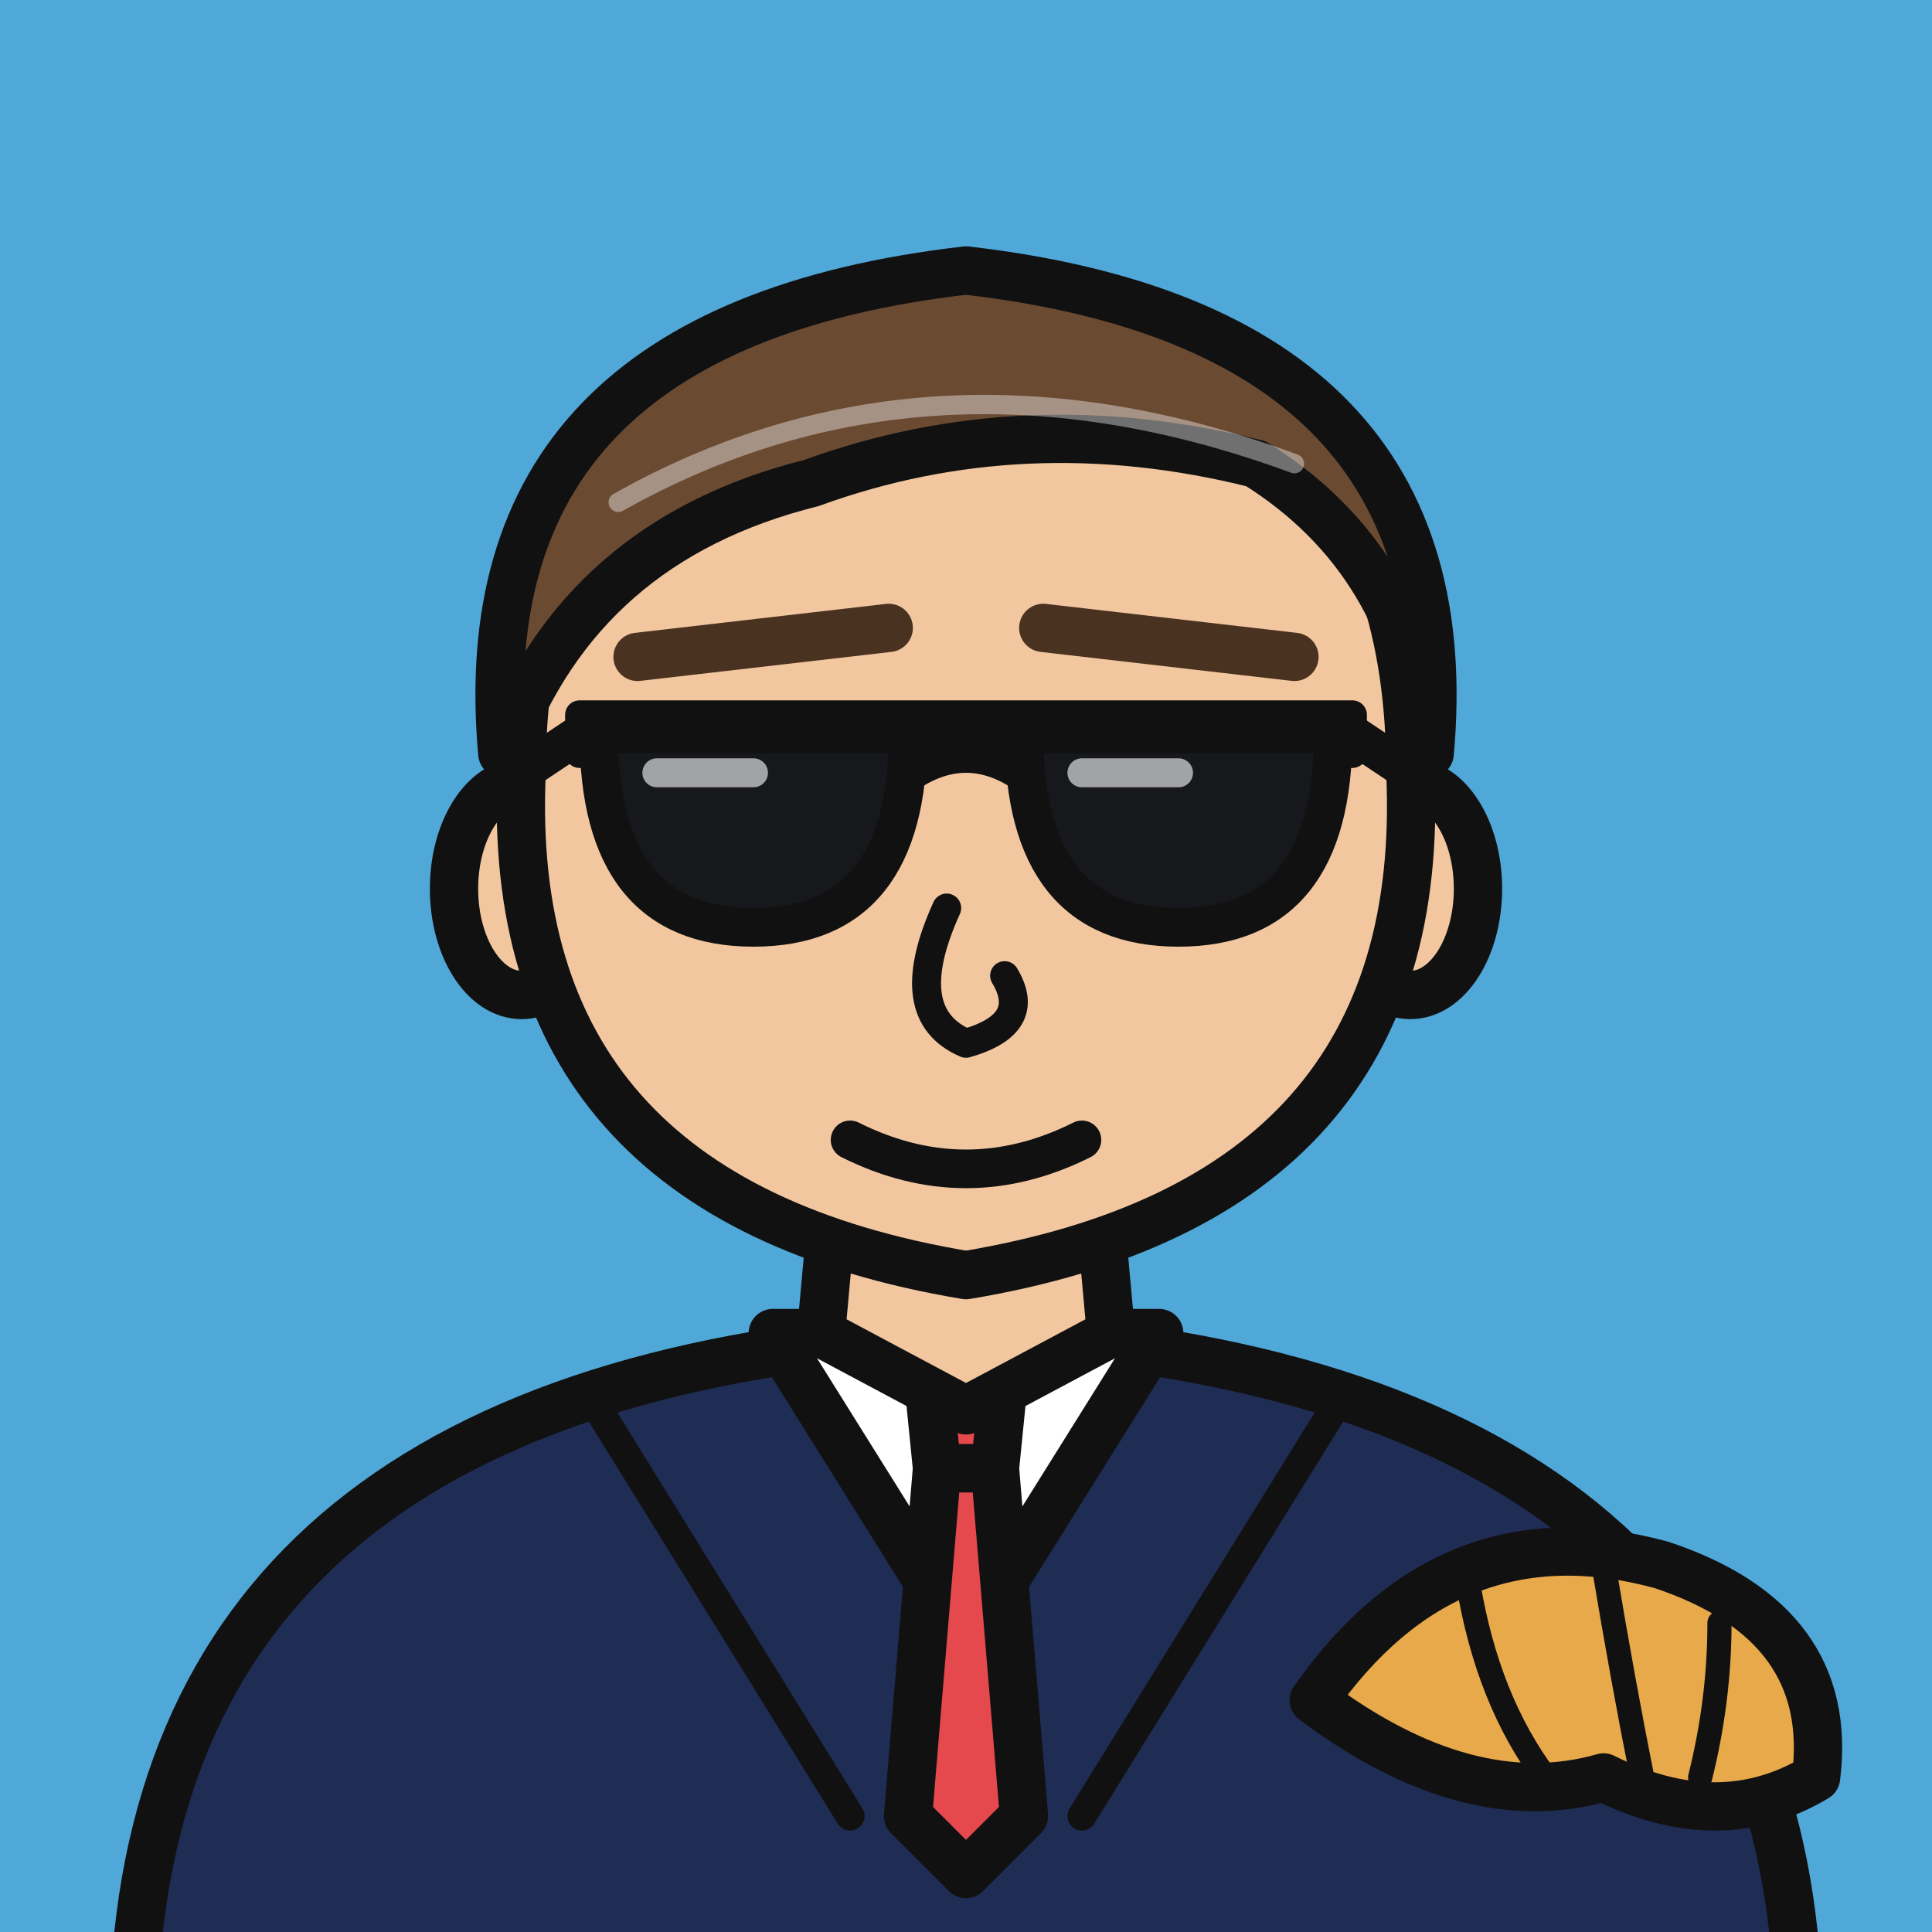
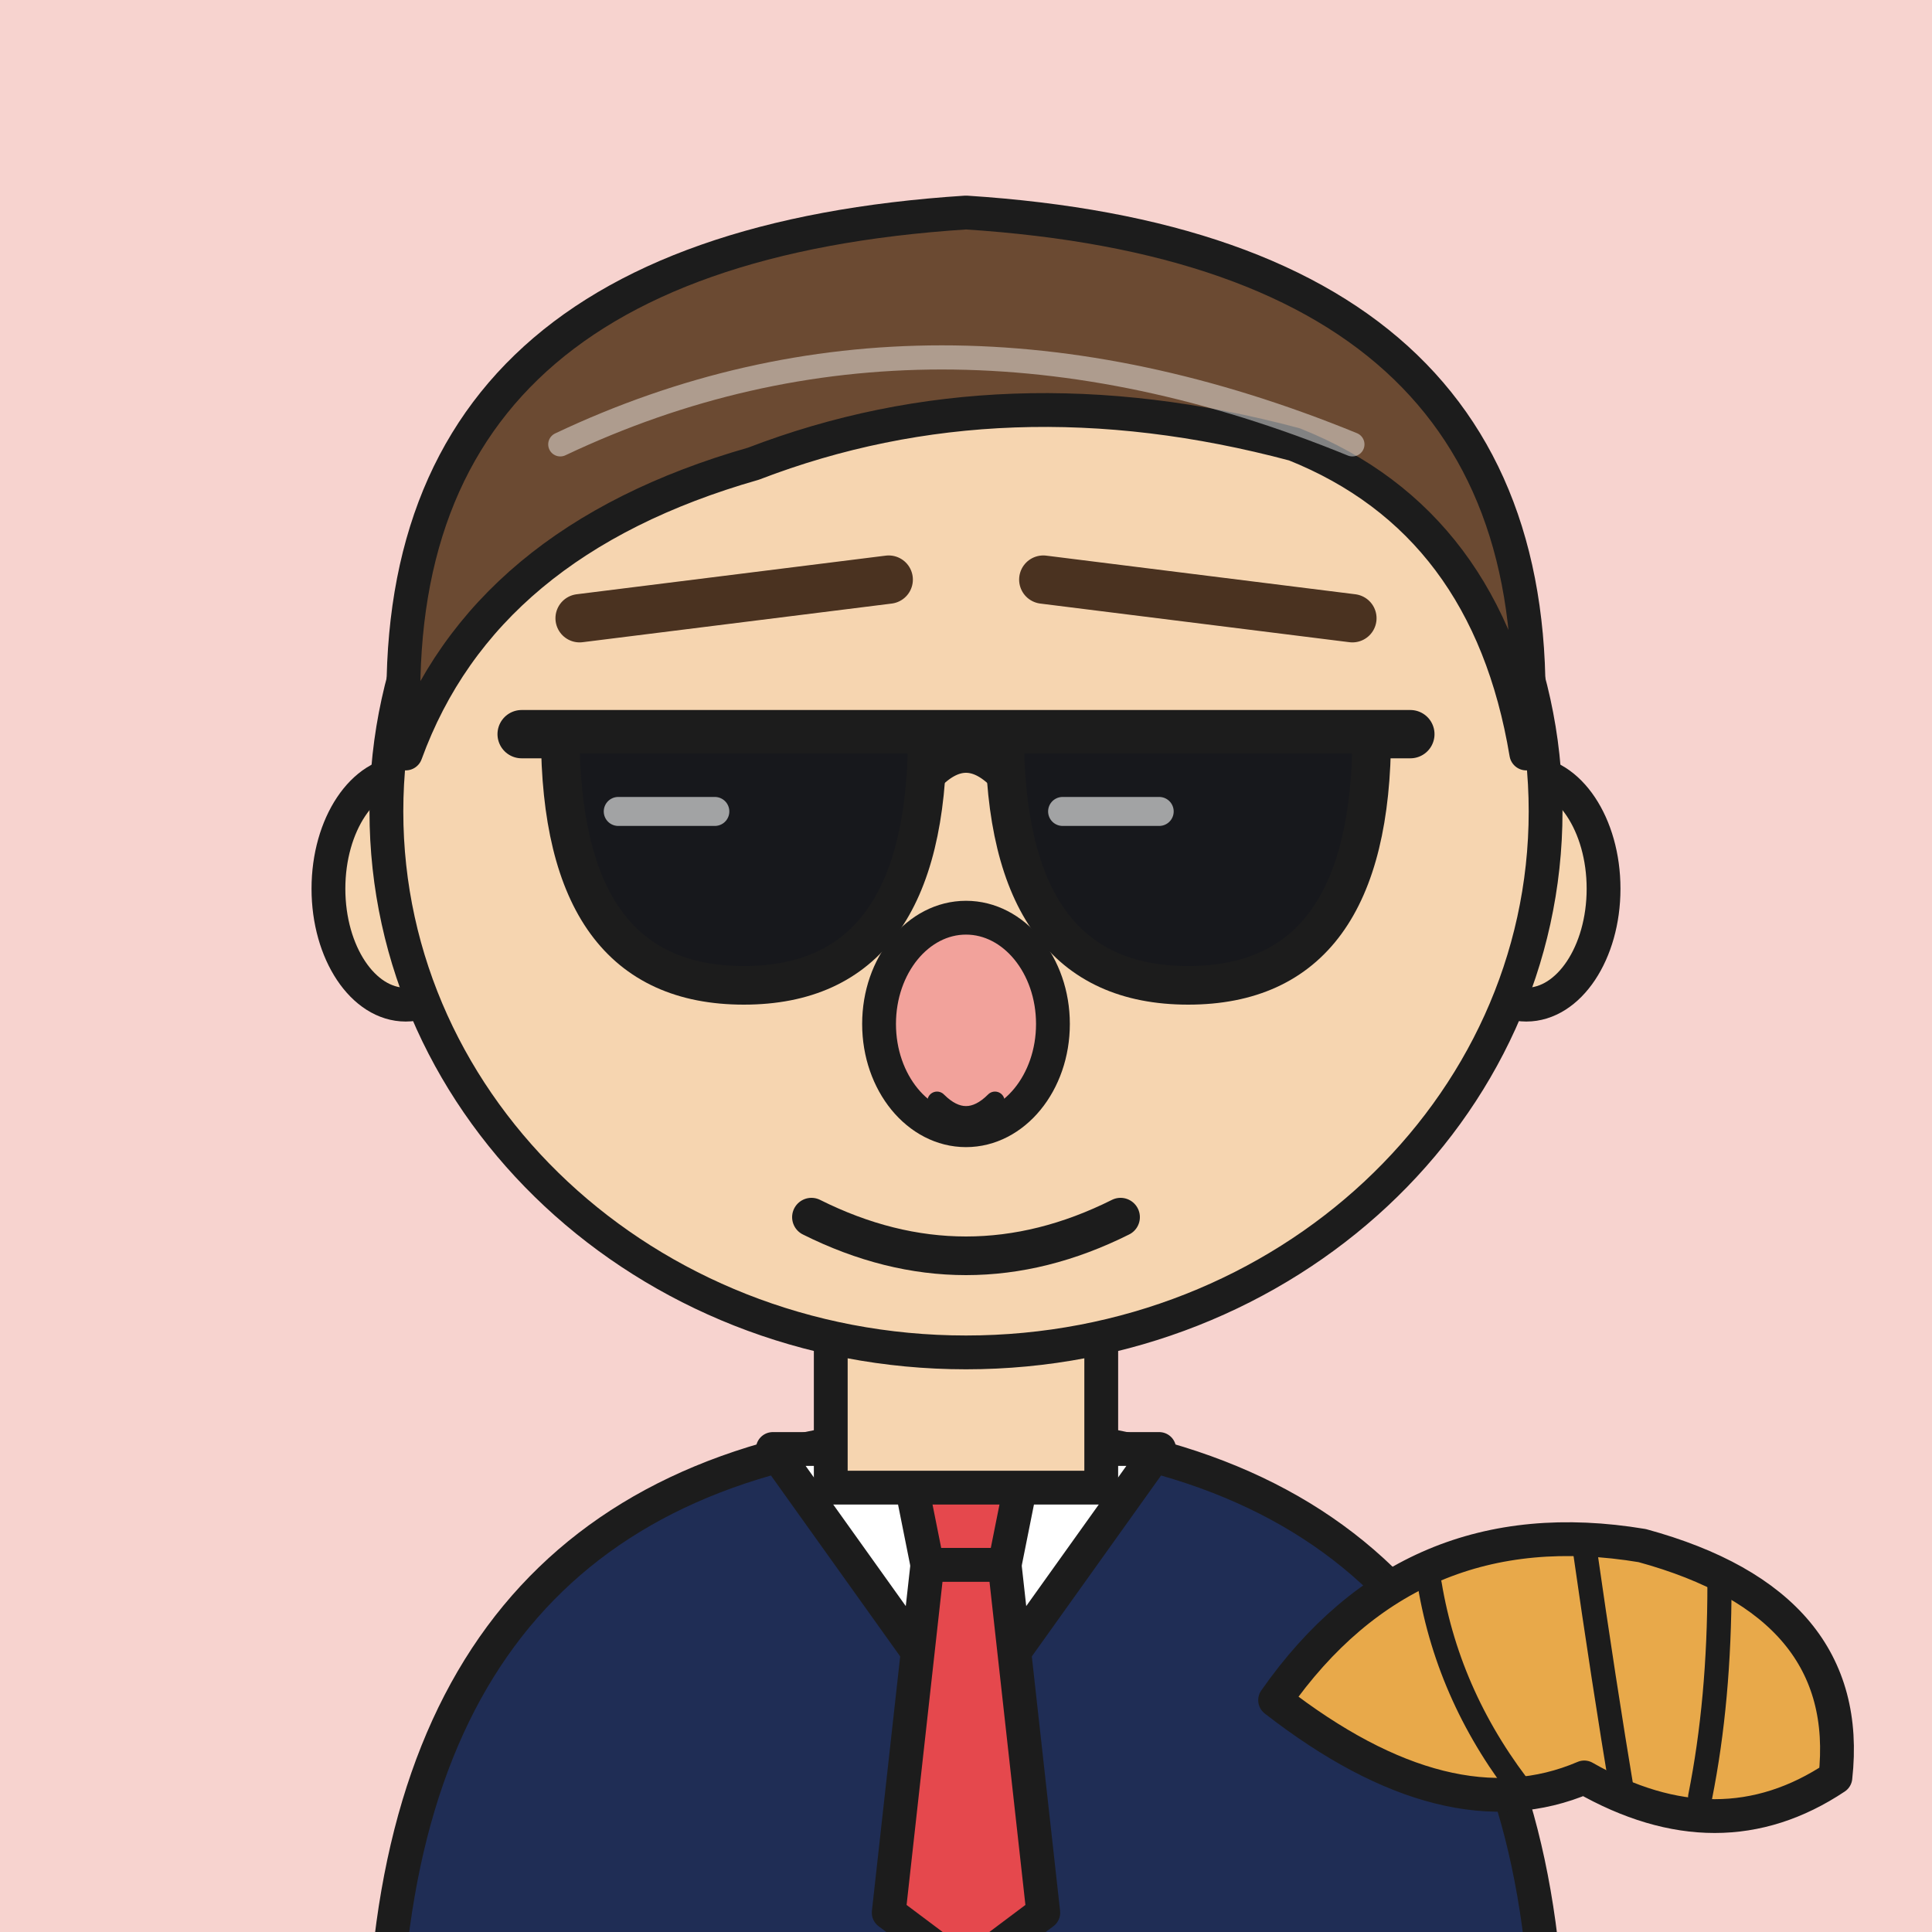
<svg xmlns="http://www.w3.org/2000/svg" viewBox="0 0 200 200" role="img" aria-label="Caricature of Emmanuel Macron">
-   <rect width="200" height="200" fill="#4FA8D8" />
-   <g stroke="#111111" stroke-width="5" stroke-linejoin="round" stroke-linecap="round">
-     <path d="M14 204 Q18 142 100 138 Q182 142 186 204 Z" fill="#1F2D55" />
-     <path d="M80 138 L100 170 L120 138 Z" fill="#FFFFFF" />
-     <path d="M96 142 L104 142 L103 152 L97 152 Z" fill="#E5484D" />
-     <path d="M97 152 L103 152 L106 188 L100 194 L94 188 Z" fill="#E5484D" />
-     <path d="M62 146 L88 188 M138 146 L112 188" fill="none" stroke-width="3" />
-     <path d="M87 116 L113 116 L115 138 L100 146 L85 138 Z" fill="#F2C7A0" />
-     <ellipse cx="54" cy="92" rx="7" ry="11" fill="#F2C7A0" />
-     <ellipse cx="146" cy="92" rx="7" ry="11" fill="#F2C7A0" />
-     <path d="M54 80 Q54 36 100 34 Q146 36 146 80 Q148 124 100 132 Q52 124 54 80 Z" fill="#F2C7A0" />
-     <path d="M52 78 Q48 34 100 28 Q152 34 148 78 Q146 58 130 48 Q106 42 84 50 Q60 56 52 78 Z" fill="#6B4A32" />
-     <path d="M64 52 Q96 34 134 48" fill="none" stroke="#FFFFFF" stroke-width="2" opacity="0.4" />
-     <path d="M66 68 L92 65" stroke="#4A3220" stroke-width="5" />
-     <path d="M108 65 L134 68" stroke="#4A3220" stroke-width="5" />
-     <path d="M60 74 L140 74 L140 78 L60 78 Z" fill="#111111" stroke-width="3" />
-     <path d="M62 76 L94 76 Q94 96 78 96 Q62 96 62 76 Z" fill="#17181C" stroke-width="4" />
-     <path d="M106 76 L138 76 Q138 96 122 96 Q106 96 106 76 Z" fill="#17181C" stroke-width="4" />
-     <path d="M94 80 Q100 76 106 80" fill="none" stroke-width="4" />
-     <path d="M68 80 L78 80 M112 80 L122 80" fill="none" stroke="#FFFFFF" stroke-width="3" opacity="0.6" />
-     <path d="M60 76 L54 80 M140 76 L146 80" fill="none" stroke-width="4" />
-     <path d="M98 94 Q93 105 100 108 Q107 106 104 101" fill="none" stroke-width="3" />
-     <path d="M88 118 Q100 124 112 118" fill="none" stroke-width="4" />
-     <path d="M136 176 Q150 156 172 162 Q190 168 188 184 Q178 190 166 184 Q152 188 136 176 Z" fill="#E8A94A" />
-     <path d="M152 164 Q154 176 160 184 M166 162 Q168 174 170 184 M178 168 Q178 176 176 184" fill="none" stroke-width="2.5" />
+   <rect width="200" height="200" fill="#F7D3CF" stroke="none" />
+   <g stroke="#1c1c1c" stroke-width="3.5" stroke-linejoin="round" stroke-linecap="round">
+     <path d="M40 206 Q44 150 100 148 Q156 150 160 206 Z" fill="#1F2D55" />
+     <path d="M80 150 L100 178 L120 150 Z" fill="#FFFFFF" />
+     <path d="M94 152 L106 152 L104 162 L96 162 Z" fill="#E5484D" />
+     <path d="M96 162 L104 162 L108 198 L100 204 L92 198 Z" fill="#E5484D" />
+     <path d="M86 128 L114 128 L114 154 L86 154 Z" fill="#F6D5B0" />
+     <ellipse cx="42" cy="92" rx="8" ry="12" fill="#F6D5B0" />
+     <ellipse cx="158" cy="92" rx="8" ry="12" fill="#F6D5B0" />
+     <ellipse cx="100" cy="84" rx="60" ry="56" fill="#F6D5B0" />
+     <path d="M42 78 Q38 26 100 22 Q162 26 158 78 Q154 54 134 46 Q104 38 78 48 Q50 56 42 78 Z" fill="#6B4A32" />
+     <path d="M58 46 Q96 28 140 46" fill="none" stroke="#FFFFFF" stroke-width="2.5" opacity="0.45" />
+     <path d="M60 64 L92 60" stroke="#4A3220" stroke-width="5" />
+     <path d="M108 60 L140 64" stroke="#4A3220" stroke-width="5" />
+     <path d="M54 76 L146 76" fill="none" stroke-width="5" />
+     <path d="M58 76 L96 76 Q96 102 77 102 Q58 102 58 76 Z" fill="#17181C" stroke-width="4" />
+     <path d="M104 76 L142 76 Q142 102 123 102 Q104 102 104 76 Z" fill="#17181C" stroke-width="4" />
+     <path d="M96 80 Q100 76 104 80" fill="none" stroke-width="4" />
+     <path d="M64 84 L74 84 M110 84 L120 84" fill="none" stroke="#FFFFFF" stroke-width="3" opacity="0.6" />
+     <ellipse cx="100" cy="106" rx="9" ry="11" fill="#F2A29B" />
+     <path d="M97 114 Q100 117 103 114" fill="none" stroke-width="2" />
+     <path d="M84 126 Q100 134 116 126" fill="none" stroke-width="4" />
+     <path d="M132 176 Q146 156 170 160 Q192 166 190 184 Q178 192 164 184 Q150 190 132 176 Z" fill="#E8A94A" />
+     <path d="M148 164 Q150 176 158 186 M164 160 Q166 174 168 186 M178 164 Q178 176 176 186" fill="none" stroke-width="2.5" />
  </g>
</svg>
